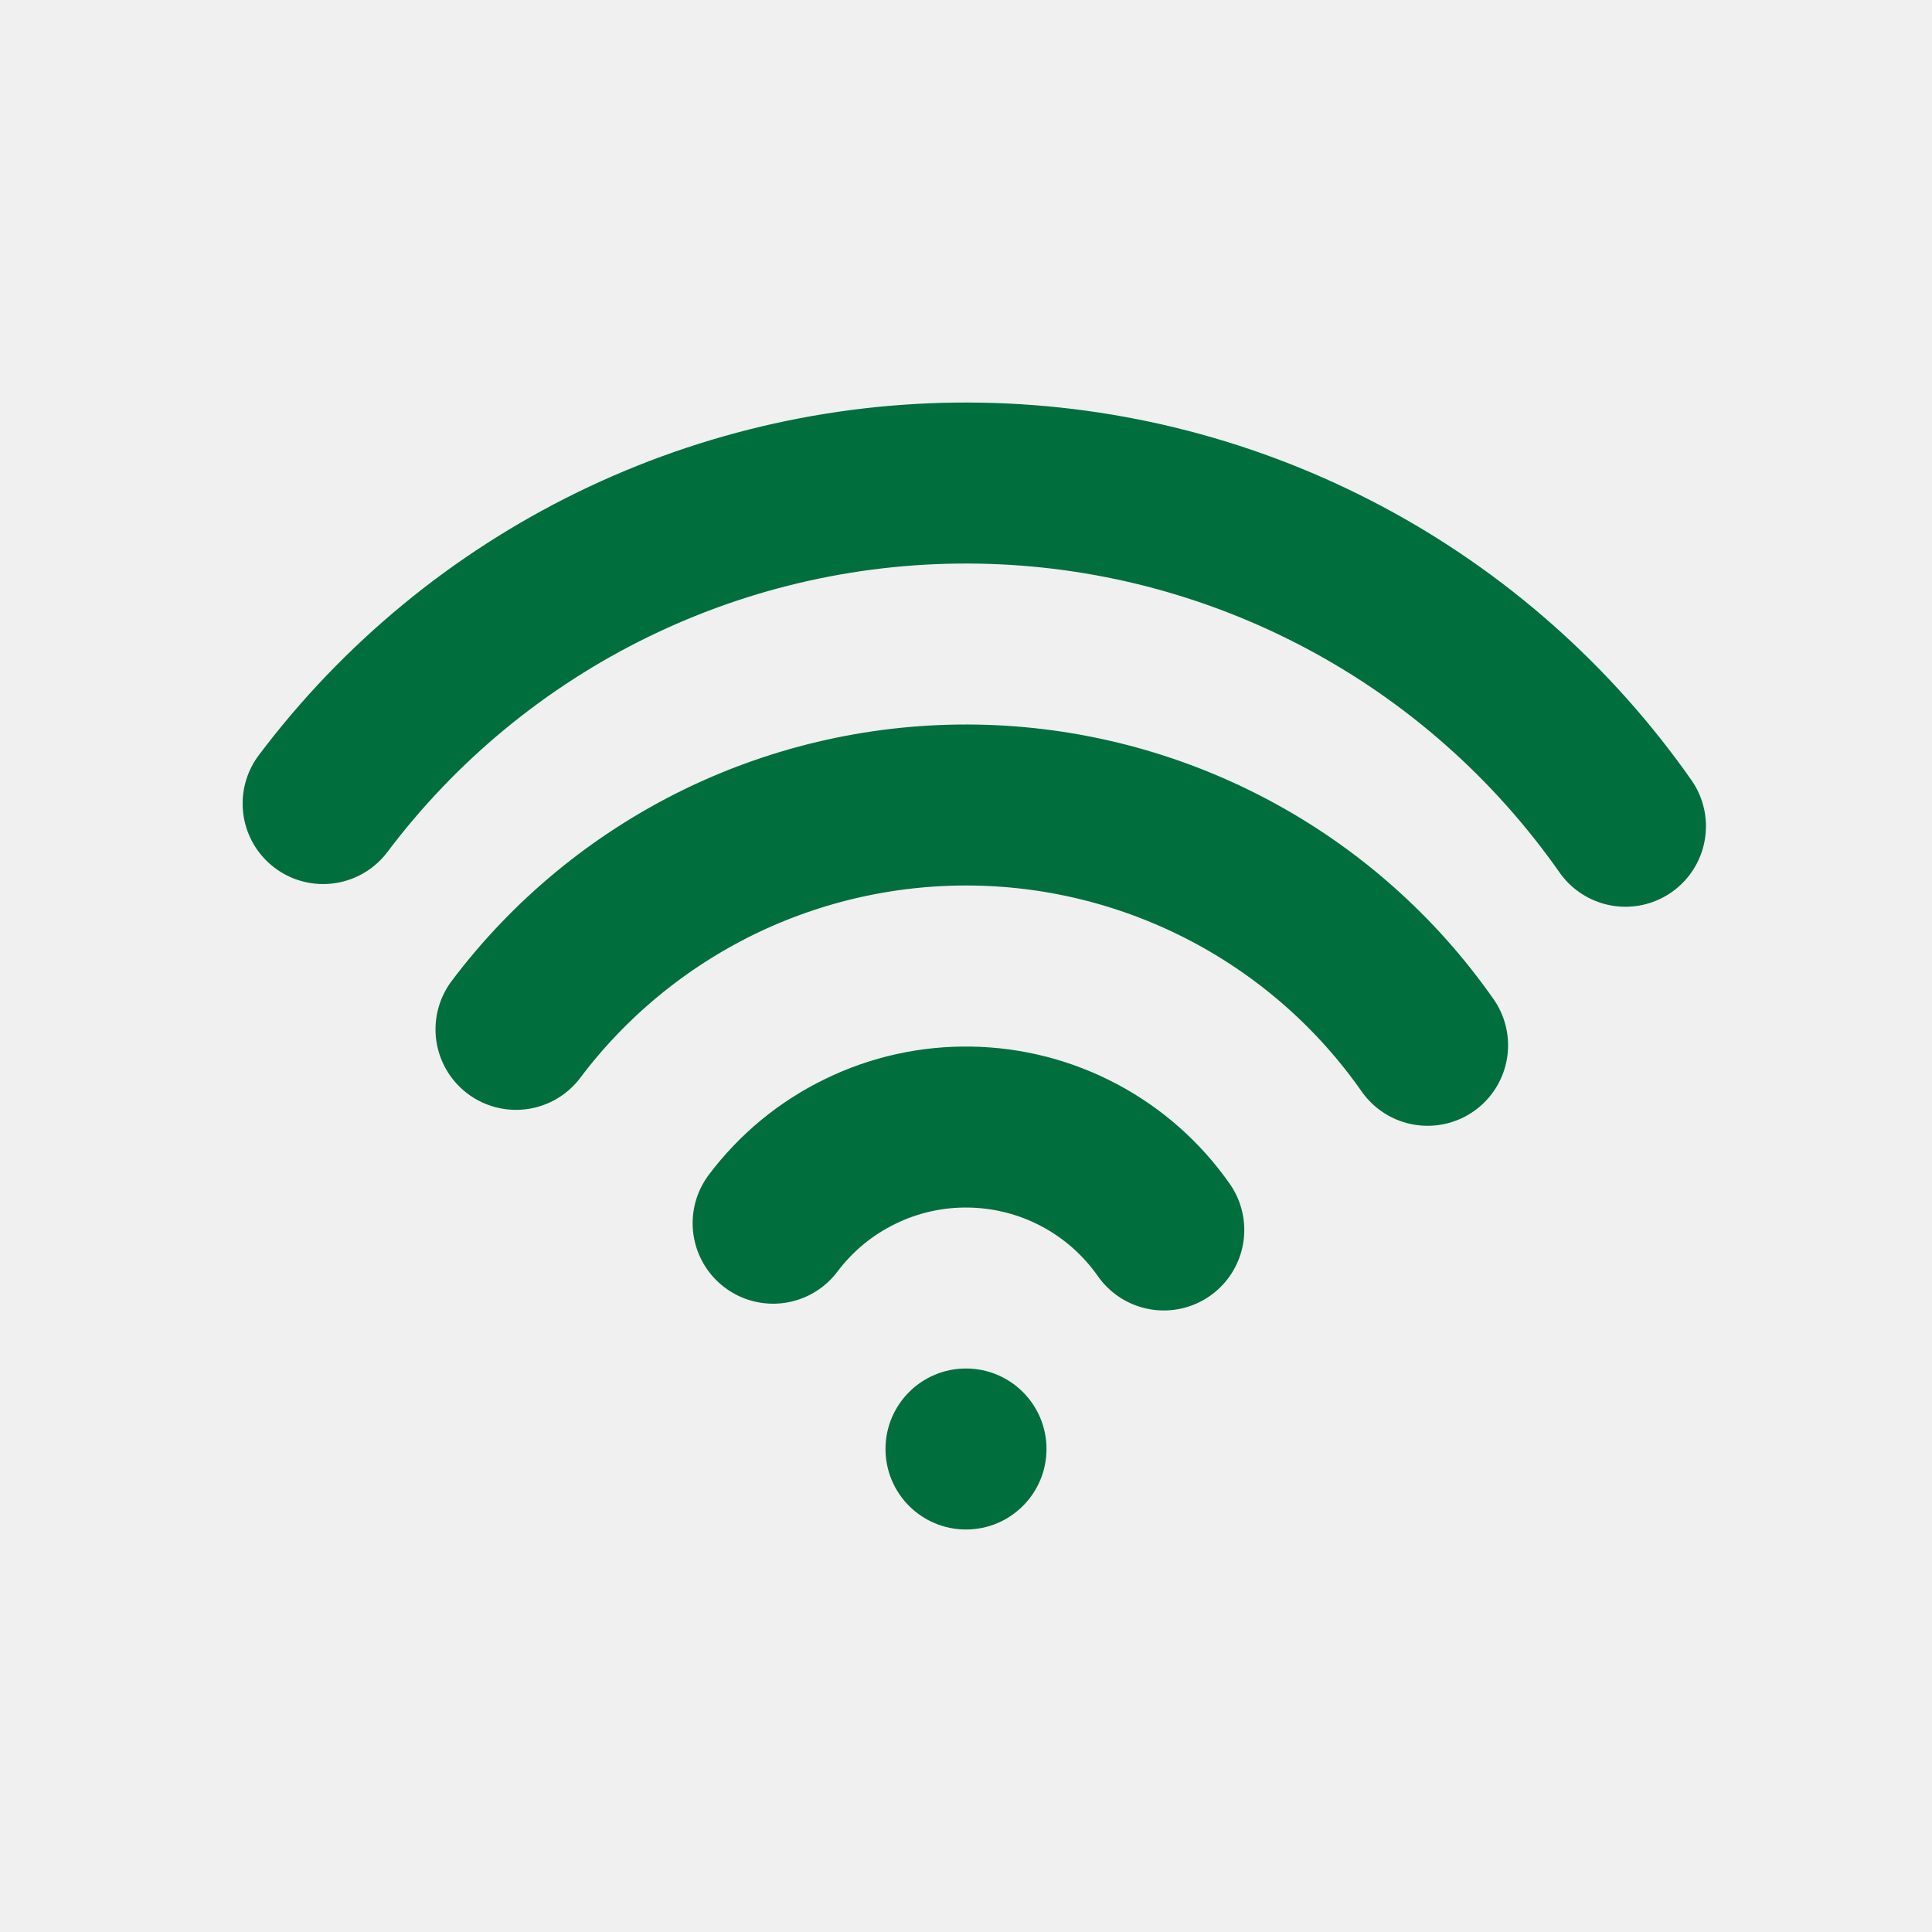
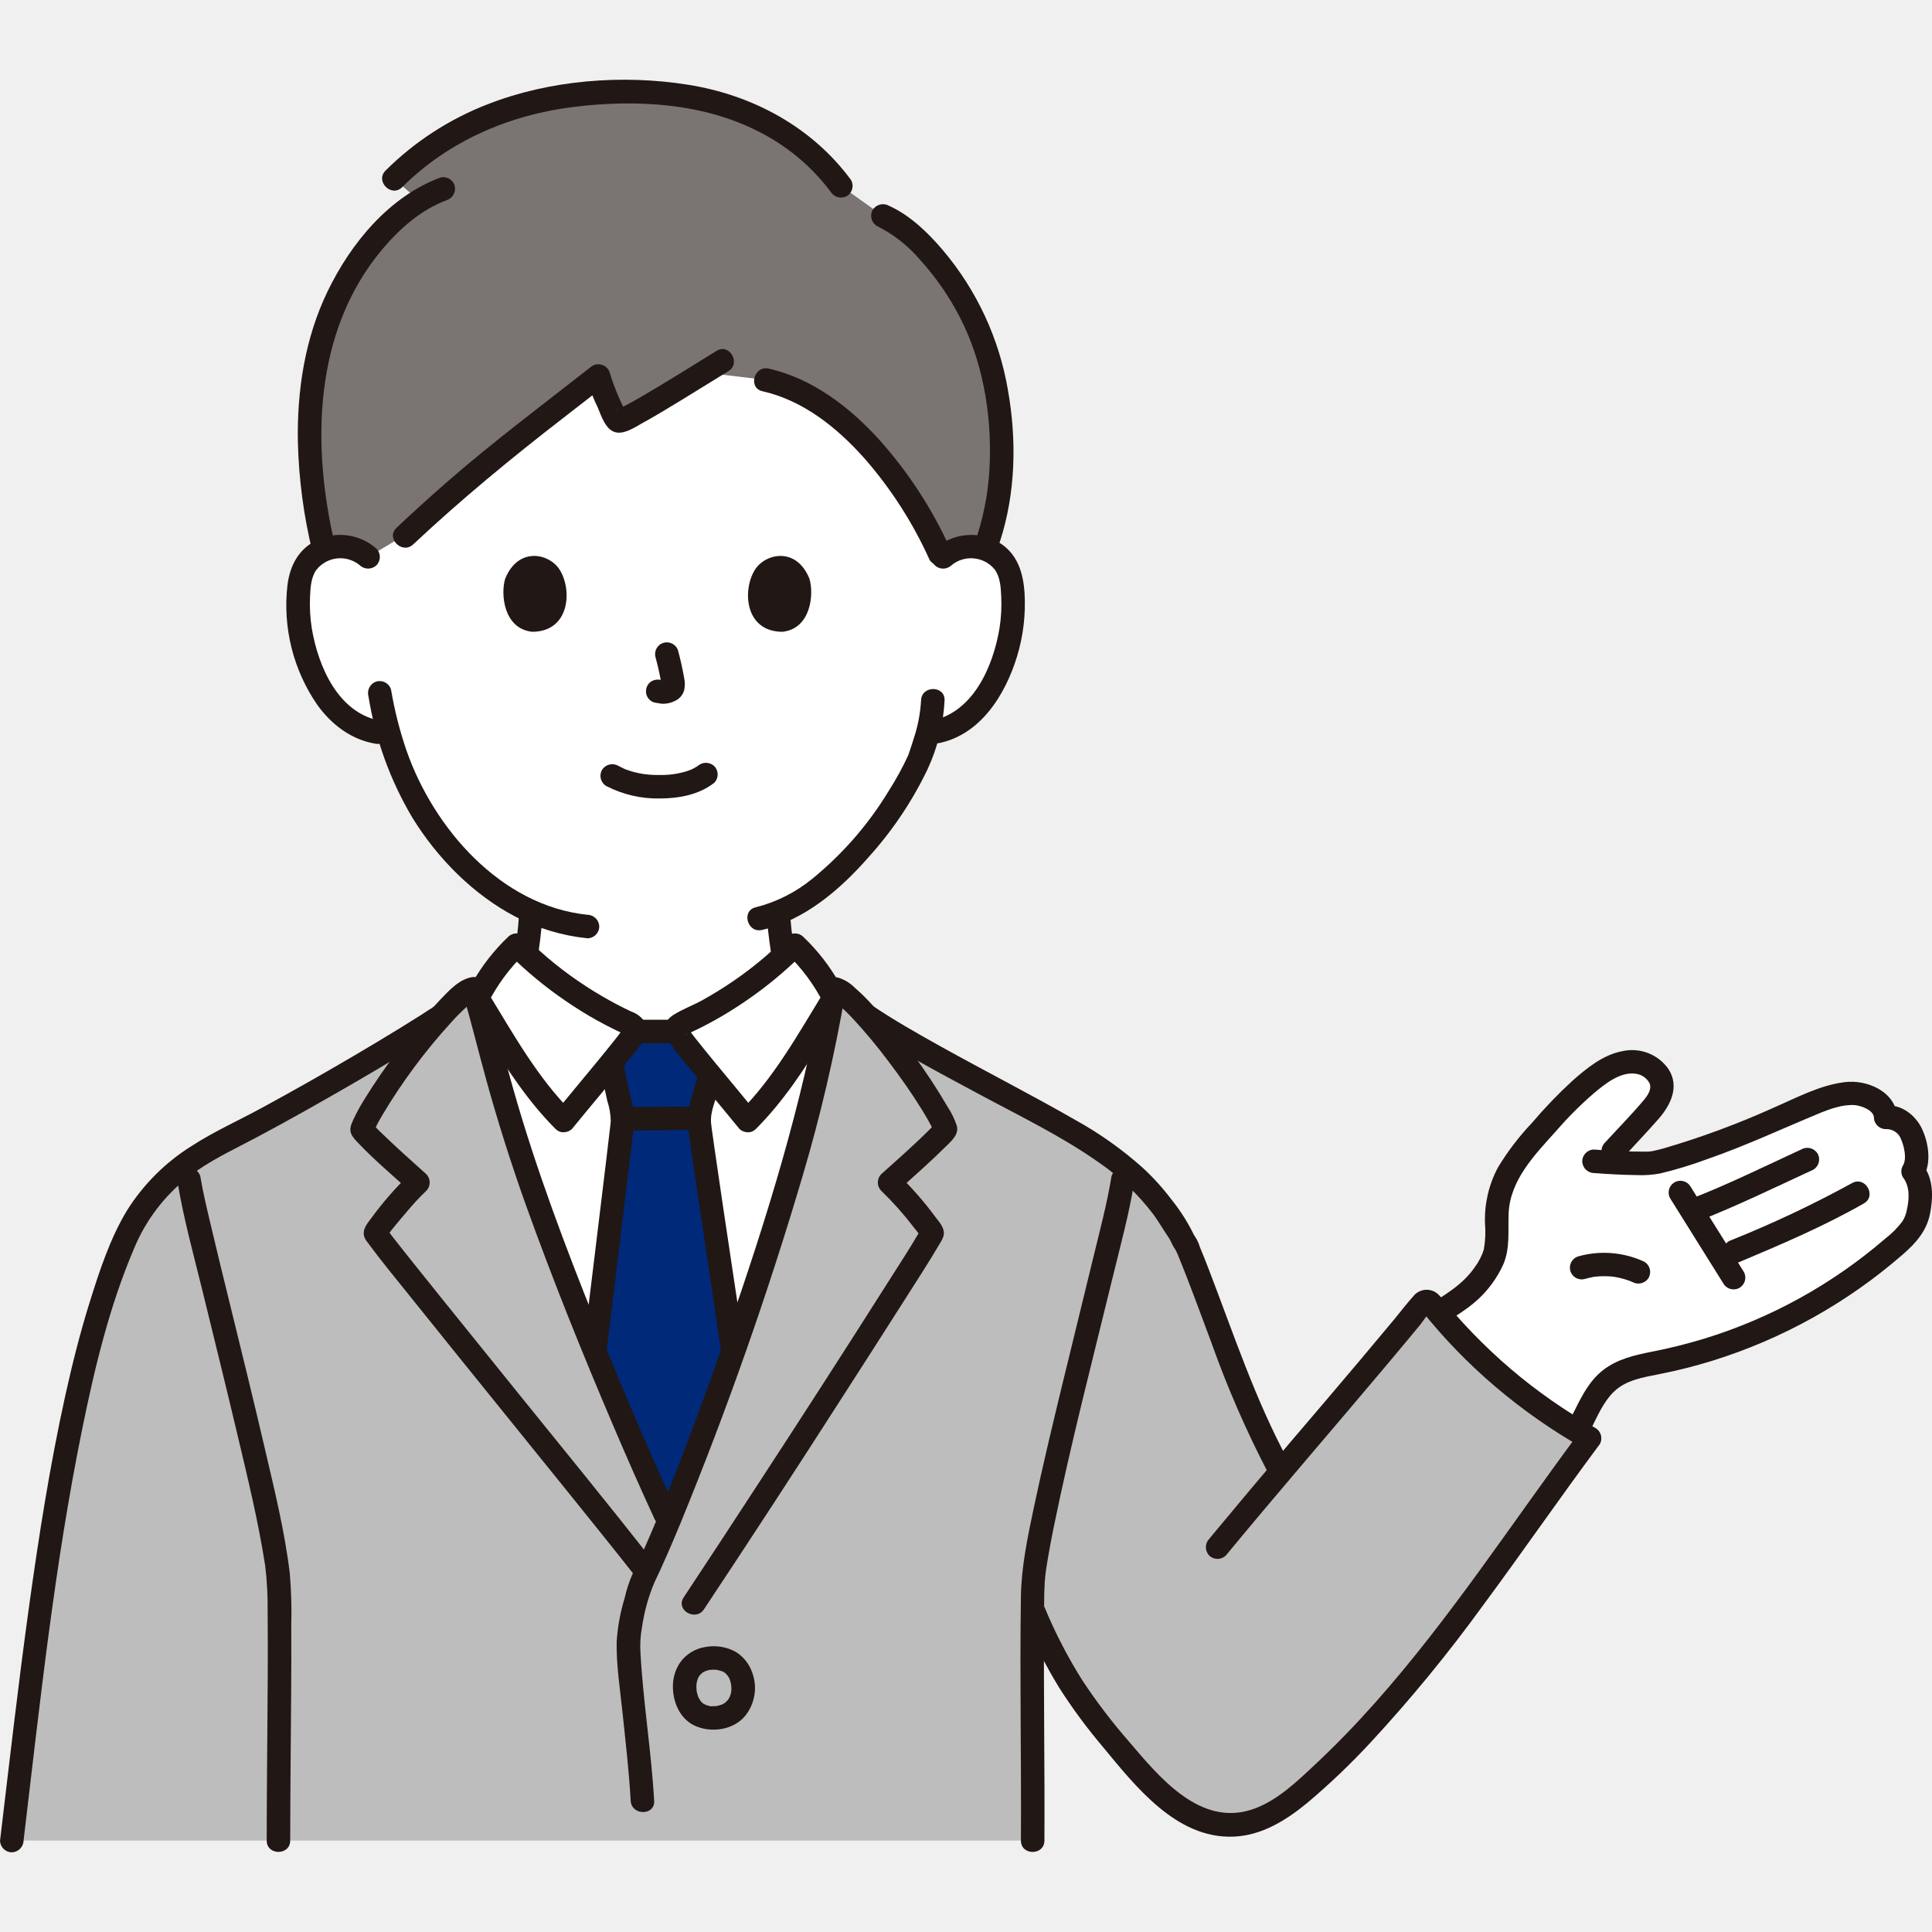
- <svg xmlns="http://www.w3.org/2000/svg" width="64px" height="64px" viewBox="0 0 24 24" fill="none">
+ <svg xmlns="http://www.w3.org/2000/svg" width="800px" height="800px" viewBox="0 -16.28 394.517 394.517" fill="#000000">
  <g id="SVGRepo_bgCarrier" stroke-width="0" />
  <g id="SVGRepo_tracerCarrier" stroke-linecap="round" stroke-linejoin="round" />
  <g id="SVGRepo_iconCarrier">
-     <circle cx="1" cy="1" r="1" transform="matrix(1 0 0 -1 11 19)" fill="#006F3D" />
-     <path d="M20.192 10.264C19.286 8.972 18.088 7.911 16.695 7.171C15.301 6.43 13.752 6.029 12.175 6.002C10.597 5.974 9.035 6.32 7.616 7.012C6.198 7.704 4.963 8.722 4.014 9.982M17.734 12.985C17.101 12.08 16.262 11.338 15.286 10.819C14.311 10.301 13.227 10.02 12.122 10.001C11.018 9.982 9.924 10.224 8.931 10.708C7.939 11.193 7.074 11.905 6.41 12.787M14.457 15.279C14.186 14.892 13.826 14.573 13.408 14.351C12.99 14.129 12.526 14.009 12.052 14.001C11.579 13.992 11.11 14.096 10.685 14.304C10.259 14.511 9.889 14.816 9.604 15.195" stroke="#006F3D" stroke-width="2" stroke-linecap="round" stroke-linejoin="round" />
+     <defs>
+       <style>.a{fill:#ffffff;}.b{fill:#211715;}.c{fill:#bdbdbd;}.d{fill:#7a7473;}.e{fill:#00297A;}</style>
+     </defs>
+     <path class="a" d="M336.64,262.318a18.938,18.938,0,0,0-7.528,2.834c-3.5,2.557-5.049,6.871-7.118,10.748a112.122,112.122,0,0,1-28.243-24.1c1.75-1.158,4.435-2.935,4.838-3.205,2.7-1.809,6.551-6.773,6.913-10.007s-.143-6.537.423-9.741c.936-5.289,4.624-9.607,8.171-13.64,3.644-4.144,7.326-8.322,11.774-11.588,2.282-1.674,4.92-3.141,7.749-3.064s5.753,2.229,5.77,5.059c.013,2.144-1.525,3.942-2.974,5.522l-9.04,9.854q4.591.32,9.189.3c2.909-.012,14.465-4.228,17.909-5.533,4.047-1.533,7.391-3.158,10.652-4.5,3.868-1.6,6.087-2.958,10.183-3.9,3.416-.784,5.426-.3,7.486,1.04a4.443,4.443,0,0,1,2.264,3.5c2.741-.414,4.966,2.164,5.582,4.192.834,2.747,1.035,5.306.02,6.843,2.631,3.2.987,9.079.546,10.163a12.687,12.687,0,0,1-3.607,4.441A104.951,104.951,0,0,1,338.752,261.9C338.052,262.037,337.346,262.173,336.64,262.318Z" />
+     <path class="b" d="M331.083,220.493c2.524-2.752,5.107-5.461,7.573-8.265,2.484-2.825,4.337-6.591,2.084-10.152a9.052,9.052,0,0,0-9.433-3.709c-3.931.716-7.347,3.505-10.254,6.085A96.111,96.111,0,0,0,312.842,213a53.221,53.221,0,0,0-6.952,9.1,22.538,22.538,0,0,0-2.655,11.369,20.87,20.87,0,0,1-.234,5.411,12.2,12.2,0,0,1-1.837,3.584c-2.57,3.762-6.365,5.765-10.145,8.266-2.565,1.7-.163,5.855,2.423,4.144,2.77-1.832,5.862-3.5,8.309-5.768a22.154,22.154,0,0,0,5.175-7.084c1.472-3.331,1-6.867,1.131-10.412.258-6.984,5.419-12.144,9.813-17.059a74.634,74.634,0,0,1,7.591-7.582c2.224-1.864,5.4-4.463,8.537-3.989a3.714,3.714,0,0,1,2.845,1.941c.526,1.3-.5,2.648-1.312,3.6-2.5,2.949-5.23,5.727-7.842,8.575-2.085,2.273,1.3,5.676,3.394,3.394Z" />
+     <path class="b" d="M325.5,223.255c2.88.231,5.766.376,8.656.418a21.143,21.143,0,0,0,4.86-.334,82.332,82.332,0,0,0,9.608-2.926c7.737-2.681,15.107-6.132,22.663-9.262,2.28-.945,4.964-1.949,7.472-1.764,1.237.092,3.805,1.02,3.9,2.5a2.423,2.423,0,0,0,2.4,2.4,3.167,3.167,0,0,1,3.184,2.176c.565,1.362,1.188,3.833.345,5.248a2.348,2.348,0,0,0,0,2.422c1.466,1.9,1.274,4.468.815,6.541a6.478,6.478,0,0,1-.937,2.464,18.561,18.561,0,0,1-3.513,3.526,102.844,102.844,0,0,1-37.033,20.44,108.481,108.481,0,0,1-10.613,2.636c-3.5.694-7.04,1.5-9.92,3.73-5.417,4.2-6.1,11.748-11.147,16.167-2.327,2.04,1.079,5.424,3.394,3.394a24.01,24.01,0,0,0,5.307-7.629c1.291-2.59,2.488-5.4,4.583-7.461,2.455-2.412,6.021-2.97,9.261-3.612a106.684,106.684,0,0,0,10.814-2.721,107.927,107.927,0,0,0,39.066-21.827c2.621-2.294,4.751-4.718,5.445-8.2.646-3.243.746-7.114-1.377-9.868v2.422c1.714-2.878,1.1-7.042-.278-9.942-1.311-2.761-4.221-5.038-7.4-4.7l2.4,2.4c-.327-5.26-6.161-7.779-10.806-7.194-5.129.646-9.875,3.222-14.563,5.254a171.444,171.444,0,0,1-22.24,8.231c-.765.212-1.534.414-2.311.573-.233.047-1.106.149-.429.094-.424.034-.84.039-1.267.038-3.452,0-6.9-.155-10.341-.431a2.42,2.42,0,0,0-2.4,2.4,2.449,2.449,0,0,0,2.4,2.4Z" />
+     <path class="b" d="M346.412,233.22c8.135-3.171,15.957-7,23.876-10.656a2.419,2.419,0,0,0,.861-3.284,2.455,2.455,0,0,0-3.283-.861c-7.542,3.484-14.984,7.153-22.73,10.172a2.471,2.471,0,0,0-1.676,2.952,2.418,2.418,0,0,0,2.952,1.677Z" />
+     <path class="b" d="M354.835,241.575c8.769-3.695,17.491-7.39,25.77-12.112,2.683-1.531.268-5.679-2.422-4.145a227.345,227.345,0,0,1-24.624,11.628,2.483,2.483,0,0,0-1.677,2.953,2.415,2.415,0,0,0,2.953,1.676Z" />
+     <path class="b" d="M323.613,244.886c.453-.128.908-.242,1.37-.334a5.95,5.95,0,0,1,.793-.137c-.43.024-.054.008.161-.013a16.869,16.869,0,0,1,2.816-.04c.2.014.4.038.6.053q.42.05-.038-.012c.133.019.266.04.4.062q.7.115,1.379.289t1.35.405c.19.066.377.14.567.208q.381.155-.015-.012c.123.054.246.109.368.165a2.459,2.459,0,0,0,3.284-.861,2.43,2.43,0,0,0-.861-3.284,19.483,19.483,0,0,0-13.45-1.117,2.4,2.4,0,0,0,1.276,4.628Z" />
+     <path class="b" d="M341.077,228.464l10.85,17.365a2.4,2.4,0,1,0,4.144-2.423l-10.85-17.364a2.4,2.4,0,1,0-4.144,2.422Z" />
+     <path class="c" d="M5.011,338.717c3.791-32.309,8.522-70.056,17.971-95.343A66.055,66.055,0,0,1,28,232.114c4.5-7.43,11.32-12.22,18.44-15.76,8.376-4.158,30.588-16.638,43.61-25.139,2.94-3.273,5.457-5.536,6.686-5.6,2.081,7,5.753,22.949,11.3,38.843,8.936,25.6,21.183,54.178,27.775,68.411l.673,1.62c7.77-18.691,18.1-47.788,25.237-71.75a336.142,336.142,0,0,0,8.615-37.122c1.236.142,3.66,2.321,6.491,5.46,10.883,7.37,32.235,17.887,43.662,24.655,7.47,4.42,14.45,10.1,18.95,17.53a27.88,27.88,0,0,1,2.37,3.97c.66.48,5.99,15.16,7.08,17.96,1.76,4.54,2.92,8.14,5.37,13.9,1.581,3.959,3.709,8.257,7.035,15.415,9.792-11.56,18.848-22.011,28.99-34.373a1.625,1.625,0,0,1,.863-.684c.541-.1,1,.379,1.343.807A111.923,111.923,0,0,0,324.6,277.415c-17.757,23.814-34.07,49.966-56.094,69.92-4.693,4.252-9.973,8.621-16.294,9.013-8.035.5-14.891-5.538-20.179-11.608-10-11.474-15.235-18.188-21.2-32.533q-.053,4.689-.062,9.6c-.01.36-.01.72-.01,1.08q0,3.075.01,6.24c.01,8.26.08,17.02.1,26.41,0,1.33.01,2.67,0,4.03,0,0-202.466,0-208.33,0C3.346,353.031,4.154,346.013,5.011,338.717Z" />
+     <path class="c" d="M210.886,355.534c0-14.259-.133-23.925-.121-33.744" />
+     <path class="a" d="M170.105,190.457c-.808-.363-3.826-1.544-4.179-1.675-5.421-1.959-5.209-5.452-5.9-9.348a77.252,77.252,0,0,1-1.09-9.4c14.869-6.067,26.878-26.138,28.955-31.777.311-.942.943-2.717,1.506-4.823l1.174-.182a14.741,14.741,0,0,0,6.859-3.092,22.241,22.241,0,0,0,5.753-7.55,35.005,35.005,0,0,0,3.569-18.554,11.68,11.68,0,0,0-1.223-4.7,8.261,8.261,0,0,0-5.94-3.949,8.751,8.751,0,0,0-7,2.048s2-48.03-57.764-48.03c-50,0-59.036,33.4-59.627,44.549a32.33,32.33,0,0,0-.028,3.481,8.751,8.751,0,0,0-7-2.048,8.261,8.261,0,0,0-5.94,3.949,11.68,11.68,0,0,0-1.223,4.7,35.005,35.005,0,0,0,3.569,18.554,22.254,22.254,0,0,0,5.753,7.55,14.741,14.741,0,0,0,6.859,3.092s.845.13,2.235.341A59.524,59.524,0,0,0,90.77,155.735c5.282,6.322,11.2,11.122,17.651,14.047a75.181,75.181,0,0,1-1.1,9.652c-.686,3.9-.474,7.389-5.895,9.348-.354.131-2.605,1.07-3.271,1.352,0,0-1.3,23.279,33.815,23.279S170.105,190.457,170.105,190.457Z" />
+     <path class="d" d="M117.884,3.062C104.8,4.554,91.341,9.262,80.43,20.243L85.652,24.7c-8.9,5.5-15.891,16.155-19.1,25.587-3.779,11.1-4.907,26.889-.421,45.547l.033.137a8.2,8.2,0,0,1,2.011-.568,8.751,8.751,0,0,1,7,2.048l7.5-4.468.617-.368C99.156,77.771,108,71.625,122.219,60.455c.086.99,3.257,8.915,4,9.217.914.372,10.079-5.294,17.538-9.9L156.344,61.3c5.783,1.265,11.21,4.407,16.1,8.611,8.662,7.454,15.628,18.247,19.875,27.849a8.566,8.566,0,0,1,7.277-2.356,8.236,8.236,0,0,1,1.525.379c4.35-11.175,4.987-27.364-.506-42.723-3.862-10.8-13.071-22.091-20.332-25.268l-8.571-6.109C163.3,10.159,149.275,3.094,131.327,2.545A93.614,93.614,0,0,0,117.884,3.062Z" />
+     <path class="b" d="M194.29,99.149a6.26,6.26,0,0,1,8.793.814c1.144,1.509,1.276,3.6,1.362,5.416a31.6,31.6,0,0,1-.349,6.648c-1.3,7.825-5.436,17.417-14.159,18.907a2.419,2.419,0,0,0-1.676,2.952,2.455,2.455,0,0,0,2.952,1.676c8.8-1.5,14.009-9.8,16.442-17.716a36.824,36.824,0,0,0,1.566-12.91c-.252-4.221-1.441-8.154-5.25-10.461a11.238,11.238,0,0,0-13.076,1.28,2.421,2.421,0,0,0,0,3.394,2.45,2.45,0,0,0,3.395,0Z" />
+     <path class="b" d="M188.085,126.734a30.114,30.114,0,0,1-1.477,7.732c-.261.859-.544,1.71-.83,2.561-.091.271-.187.539-.28.809-.028.079-.065.155-.093.234-.159.438.216-.482.027-.065a59.951,59.951,0,0,1-3.908,7.144,69.8,69.8,0,0,1-15.632,18,29.771,29.771,0,0,1-11.562,5.84c-3.01.689-1.736,5.318,1.276,4.628,8.673-1.988,15.937-8.232,21.667-14.763a75.392,75.392,0,0,0,12.119-18.011,37.917,37.917,0,0,0,3.493-14.107c.1-3.089-4.7-3.086-4.8,0Z" />
+     <path class="b" d="M76.87,95.755a11.211,11.211,0,0,0-11.508-2.037c-4.138,1.689-6.147,5.234-6.667,9.528a35.811,35.811,0,0,0,6.138,24.465c2.853,3.935,6.838,7.018,11.719,7.851a2.47,2.47,0,0,0,2.952-1.676,2.419,2.419,0,0,0-1.676-2.952c-8.723-1.49-12.856-11.082-14.159-18.907a31.489,31.489,0,0,1-.358-6.427c.075-1.836.18-3.931,1.272-5.489a6.233,6.233,0,0,1,8.893-.962,2.462,2.462,0,0,0,3.394,0,2.421,2.421,0,0,0,0-3.394Z" />
+     <path class="b" d="M75.228,125.832A70.148,70.148,0,0,0,84.2,150.677c5.082,8.264,12.425,15.728,21.074,20.238a40.6,40.6,0,0,0,14.693,4.405,2.416,2.416,0,0,0,2.4-2.4,2.454,2.454,0,0,0-2.4-2.4C102.3,168.7,88.555,152.887,83.007,136.976a78.238,78.238,0,0,1-3.151-12.42A2.419,2.419,0,0,0,76.9,122.88a2.454,2.454,0,0,0-1.676,2.952Z" />
+     <path class="b" d="M179.069,29.865a27.958,27.958,0,0,1,8.9,7.008,54.355,54.355,0,0,1,7.974,11.511c4.644,8.919,6.483,19.458,6.179,29.451a54.343,54.343,0,0,1-2.551,15.158c-.956,2.945,3.677,4.206,4.629,1.276,3.225-9.934,3.43-20.761,1.606-30.986A59.724,59.724,0,0,0,192.656,34.95c-3.07-3.635-6.768-7.257-11.164-9.23a2.475,2.475,0,0,0-3.284.861,2.42,2.42,0,0,0,.861,3.284Z" />
+     <path class="b" d="M89.9,19.985C79.44,23.9,71.678,33.346,66.921,43.159c-4.651,9.591-6.3,20.315-6.092,30.91a105.752,105.752,0,0,0,2.985,22.4c.716,3,5.345,1.732,4.629-1.276-4.859-20.395-4.5-43.765,9.621-60.567,3.541-4.212,7.89-8.063,13.109-10.016a2.466,2.466,0,0,0,1.676-2.952A2.419,2.419,0,0,0,89.9,19.985Z" />
+     <path class="b" d="M173.781,20.472C165.8,9.635,153.66,3.107,140.474,1.018c-13.412-2.125-28.13-.98-40.823,3.965A60.55,60.55,0,0,0,78.733,18.546c-2.188,2.186,1.2,5.581,3.394,3.394,9.478-9.469,22.021-14.823,35.236-16.416,12.542-1.513,26.034-.8,37.467,5.017A41.853,41.853,0,0,1,169.636,22.9a2.473,2.473,0,0,0,3.284.861,2.418,2.418,0,0,0,.861-3.284Z" />
+     <path class="b" d="M146.322,55.366c-5.007,3.073-9.971,6.219-15.048,9.177-1.014.59-2.032,1.174-3.066,1.729-.405.218-.813.432-1.225.635-.161.079-.322.155-.483.231-.294.14-.489.168-.042.026a1.524,1.524,0,0,0-.379.134c-.146.18-.418-.159.033.024a8.108,8.108,0,0,1,1.679.556c.127.1.3.492.042.018-.436-.805-.842-1.617-1.215-2.455-.439-.987-.842-1.975-1.29-3.164-.174-.464-.346-.928-.5-1.4-.1-.294-.347-1.5-.208-.424a2.44,2.44,0,0,0-4.1-1.7c-10,7.848-20.177,15.447-29.742,23.827q-4.981,4.365-9.8,8.91C78.721,93.613,82.12,97,84.372,94.889c9.787-9.18,20.087-17.663,30.7-25.863q4.433-3.425,8.846-6.874l-4.1-1.7A25.042,25.042,0,0,0,122,66.78c.762,1.794,1.681,4.923,3.934,5.261,1.773.266,3.744-1.1,5.224-1.914,2.7-1.483,5.336-3.088,7.965-4.693,3.214-1.961,6.409-3.954,9.618-5.923,2.628-1.613.22-5.766-2.423-4.145Z" />
+     <path class="b" d="M155.706,63.614c8.3,1.88,15.156,7.381,20.724,13.6a83.423,83.423,0,0,1,13.382,20.8,2.418,2.418,0,0,0,3.283.861,2.455,2.455,0,0,0,.861-3.283,87.156,87.156,0,0,0-14.417-22.083c-6.035-6.66-13.643-12.5-22.557-14.52-3.008-.682-4.292,3.945-1.276,4.628Z" />
+     <path class="b" d="M99.369,192.207c-.688.291-.132.055.026-.01l.717-.3q.626-.261,1.253-.519a28.521,28.521,0,0,0,2.937-1.261,9.312,9.312,0,0,0,4.281-4.925,26.556,26.556,0,0,0,1.055-5.12,88.043,88.043,0,0,0,1.146-9.562,2.4,2.4,0,0,0-4.8,0,76.126,76.126,0,0,1-.974,8.286,36.572,36.572,0,0,1-.916,4.739c-.065.209-.152.4-.014.088-.082.186-.173.369-.271.546s-.213.351-.326.525c-.234.363.1-.091-.085.1a5.67,5.67,0,0,1-2.027,1.438c-1.437.67-2.96,1.211-4.424,1.831a2.414,2.414,0,0,0-.861,3.284,2.464,2.464,0,0,0,3.283.861Z" />
+     <path class="b" d="M156.611,171.206c.23,3.2.713,6.356,1.214,9.523a18.188,18.188,0,0,0,1.477,5.676,10.1,10.1,0,0,0,5.54,4.521c.684.27,1.373.528,2.057.8q.669.264,1.337.533l.554.227c.5.2-.466-.207.1.045a2.476,2.476,0,0,0,3.283-.861,2.417,2.417,0,0,0-.861-3.284c-1.488-.659-3.011-1.25-4.531-1.833a9.271,9.271,0,0,1-2.159-1.108c.317.23-.181-.157-.24-.212-.161-.149-.305-.311-.457-.468-.371-.383.109.241-.128-.174-.116-.2-.237-.406-.354-.608-.047-.088-.09-.177-.131-.268q.144.358.05.115c-.069-.187-.135-.375-.193-.566-.119-.388-.212-.783-.293-1.181-.17-.834-.278-1.679-.41-2.52-.436-2.784-.857-5.542-1.059-8.356a2.459,2.459,0,0,0-2.4-2.4,2.419,2.419,0,0,0-2.4,2.4Z" />
+     <path class="a" d="M139.579,192.6l-.19.087c-.475.215-1,.478-1.157.976a1.2,1.2,0,0,0,.017.686c-2.932.007-6.045.012-8.7.016a1.21,1.21,0,0,0,.021-.7c-.153-.5-.682-.761-1.157-.976a79.45,79.45,0,0,1-22.927-15.979,39.461,39.461,0,0,0-8.138,11.081c2.166,7.783,5.656,22.251,10.69,36.674,8.936,25.6,21.183,54.178,27.775,68.411l.712,1.539c7.764-18.7,18.07-47.744,25.2-71.669a337.287,337.287,0,0,0,8.365-35.656,38.885,38.885,0,0,0-7.772-10.38A79.506,79.506,0,0,1,139.579,192.6Z" />
+     <path class="e" d="M138.294,290.084c3.54-8.8,7.487-19.358,11.362-30.384-2.892-19.557-6.917-45.9-6.9-47.06a18.535,18.535,0,0,1,1.2-5.45c.457-1.4.808-2.663,1.116-3.885-3.252-3.947-6.206-7.586-6.575-8.35a4.7,4.7,0,0,1-.246-.607c-2.936,0-6.047.009-8.7.018l-4.773,6.012c.027.123.044.246.071.369.466,2.364.914,4.729,1.468,7.093.1.457.219.923.334,1.389a12.241,12.241,0,0,1,.5,3.068c-.009.764-3.27,27.415-5.7,47.324,5.5,13.474,10.776,25.49,14.371,33.251l.826,1.275Q137.45,292.186,138.294,290.084Z" />
+     <path class="b" d="M175.611,193.146c7.706,5.2,16.011,9.531,24.186,13.935,8.273,4.458,16.937,8.612,24.63,14.047A47.77,47.77,0,0,1,235.57,231.77c.822,1.13,1.54,2.322,2.3,3.494.318.489.653.968.963,1.463.245.391.9,2.051,1.282,2.2-.05-.02-.336-.639-.213-.26a2.949,2.949,0,0,0,.2.378c.1.2.186.4.278.6.055.122.107.246.161.368s-.163-.4.04.1c2.414,5.873,4.57,11.86,6.8,17.806a208.271,208.271,0,0,0,11.561,26.541c1.473,2.716,5.619.3,4.145-2.423-6.763-12.465-11.178-25.934-16.261-39.129-.581-1.507-1.168-3.012-1.794-4.5a7.935,7.935,0,0,0-1.516-2.875l.617,1.059a37.561,37.561,0,0,0-4.9-7.9,48.805,48.805,0,0,0-5.85-6.475,75.1,75.1,0,0,0-13.686-9.73c-9.092-5.224-18.445-9.982-27.607-15.081-4.767-2.654-9.53-5.355-14.055-8.409-2.567-1.732-4.972,2.424-2.422,4.145Z" />
+     <path class="b" d="M213.272,359.564c.085-14.679-.186-29.357-.069-44.036.022-2.87-.043-5.768.128-8.634.026-.433.066-.865.111-1.3.029-.268.061-.536.093-.8a2.056,2.056,0,0,1,.05-.382c.454-3.044,1.023-6.067,1.638-9.083,3.489-17.08,7.9-33.971,12.02-50.906,1.548-6.36,3.307-12.751,4.353-19.22a2.473,2.473,0,0,0-1.676-2.952,2.418,2.418,0,0,0-2.952,1.676c-.9,5.561-2.377,11.056-3.7,16.526-2.081,8.6-4.219,17.194-6.3,25.8-2.055,8.485-4.092,16.979-5.9,25.522-1.265,5.991-2.515,11.987-2.6,18.125-.239,16.557.1,33.112.007,49.668-.018,3.089,4.782,3.093,4.8,0Z" />
+     <path class="b" d="M59.262,359.564c.008-10.082.129-20.162.194-30.243.03-4.575.046-9.15.02-13.725a93.775,93.775,0,0,0-.3-10.578c-1.029-8.595-3.14-17.094-5.1-25.513-2.3-9.882-4.729-19.733-7.149-29.586-1.3-5.308-2.611-10.616-3.861-15.937-.783-3.333-1.606-6.676-2.162-10.056a2.417,2.417,0,0,0-2.952-1.676,2.456,2.456,0,0,0-1.676,2.952c1.217,7.4,3.257,14.7,5.038,21.979,2.418,9.88,4.867,19.754,7.208,29.653,2.077,8.785,4.237,17.612,5.619,26.54a70.016,70.016,0,0,1,.511,9.4c.043,4.451.041,8.9.02,13.355-.052,11.144-.2,22.289-.212,33.434,0,3.088,4.8,3.093,4.8,0Z" />
+     <path class="b" d="M88.861,189.131l-.02.01a2.378,2.378,0,0,0-1.189,2.073v.01l2.4-2.4a2.392,2.392,0,0,0-1.231.327c-1.678.982.547-.223-.691.453-.671.366-1.3.839-1.95,1.249q-2.283,1.45-4.589,2.863-4.645,2.851-9.348,5.606-9.31,5.481-18.81,10.642c-4.744,2.581-9.741,4.815-14.278,7.751A41.647,41.647,0,0,0,25.93,230.9c-3.45,5.7-5.618,12.346-7.6,18.676-1.971,6.291-3.575,12.7-5,19.131C10.2,282.9,7.943,297.274,5.946,311.663,3.734,327.6,1.918,343.588.012,359.564a2.413,2.413,0,0,0,2.4,2.4,2.458,2.458,0,0,0,2.4-2.4c3.341-28.006,6.3-56.138,11.926-83.8,2.559-12.583,5.589-25.3,10.658-37.144a36.023,36.023,0,0,1,11.156-14.637c4.188-3.232,8.978-5.427,13.624-7.893,6.724-3.57,13.348-7.326,19.939-11.134q5.076-2.934,10.082-5.984,2.566-1.558,5.112-3.154a25.165,25.165,0,0,0,4.42-2.9l-1.7.7h.02a2.435,2.435,0,0,0,2.4-2.4v-.01l-1.189,2.072.02-.01c2.763-1.382.335-5.523-2.422-4.145Z" />
+     <path class="b" d="M127.305,214.58c5.151,0,10.3-.114,15.453-.116a2.4,2.4,0,0,0,0-4.8c-5.151,0-10.3.114-15.453.116a2.4,2.4,0,0,0,0,4.8Z" />
+     <path class="b" d="M123.994,208.478a13.857,13.857,0,0,1,.724,4.186c-.042.548-.119,1.1-.181,1.642-.249,2.176-.51,4.351-.77,6.526q-1.26,10.518-2.55,21.031-1.412,11.568-2.829,23.134-.562,4.6-1.123,9.192-.207,1.689-.411,3.379c-.166,1.361-.364,2.371.511,3.587,2.721,3.779,5.447,7.555,8.268,11.26s5.66,7.659,9.116,10.83a2.45,2.45,0,0,0,3.4,0c3.313-3.234,6-7.213,8.668-10.974q2.358-3.324,4.619-6.717.9-1.353,1.791-2.716c.615-.947,1.653-2.122,1.658-3.286a46.172,46.172,0,0,0-.857-6.423q-.684-4.848-1.4-9.691c-2.229-15.152-4.573-30.287-6.754-45.445q-.257-1.776-.5-3.554c-.1-.746.058.459-.01-.075-.026-.2-.053-.4-.078-.6-.033-.264-.074-.53-.094-.8-.175-2.35,1-4.7,1.635-6.92,1.059-3.67,1.714-7.436,2.888-11.075a2.422,2.422,0,0,0-2.315-3.038c-7.977,0-15.955.037-23.933.038a2.427,2.427,0,0,0-2.314,3.038c1.111,4.454,1.82,8.994,2.851,13.467.694,3.008,5.323,1.735,4.629-1.277-1.032-4.472-1.74-9.012-2.851-13.466l-2.315,3.038c7.978,0,15.956-.037,23.933-.038l-2.314-3.038c-.827,2.565-1.415,5.182-2.039,7.8-.657,2.761-1.713,5.428-2.308,8.2a12.974,12.974,0,0,0-.163,4.764c.58,4.385,1.242,8.76,1.891,13.135,1.915,12.916,3.878,25.825,5.773,38.744q.615,4.2,1.212,8.4.121.867.241,1.733c.033.237.065.474.1.711.09.656-.062-.472.02.149.1.739.194,1.477.279,2.216l.328-1.211c-2.47,3.907-5.067,7.738-7.74,11.507a71.426,71.426,0,0,1-7.919,10h3.4c-3.4-3.121-6.2-6.987-8.972-10.656-2.745-3.633-5.4-7.33-8.066-11.022l.328,1.211q1.694-14.081,3.439-28.156,2.01-16.44,3.991-32.884c.189-1.591.379-3.183.556-4.775a18.408,18.408,0,0,0-.8-6.368C127.912,204.2,123.282,205.469,123.994,208.478Z" />
+     <path class="a" d="M115.12,212.532c-7.363-7.316-12.185-16.179-17.624-25.032a39.232,39.232,0,0,1,7.991-10.795,79.45,79.45,0,0,0,22.927,15.979c.475.215,1,.478,1.157.976a1.835,1.835,0,0,1-.265,1.3C128.62,196.377,118.94,207.828,115.12,212.532Z" />
+     <path class="a" d="M152.683,212.532c7.363-7.316,12.185-16.179,17.624-25.032a39.248,39.248,0,0,0-7.99-10.795,79.468,79.468,0,0,1-22.928,15.979c-.475.215-1,.478-1.157.976a1.835,1.835,0,0,0,.265,1.3C139.183,196.377,148.863,207.828,152.683,212.532Z" />
+     <path class="b" d="M116.817,210.835c-7.134-7.145-12.012-16.009-17.248-24.546v2.423a37.936,37.936,0,0,1,7.615-10.31h-3.395a81.308,81.308,0,0,0,11.77,9.745q3.039,2.082,6.258,3.883,1.562.871,3.162,1.669.738.366,1.484.716.441.207.884.409a2.459,2.459,0,0,1,.284.147q.35.2-.132-.1l-.328-1.211c.025.317-.31.674-.521.965-.18.247-.366.49-.551.734.334-.439-.355.453-.459.584-1.3,1.641-2.621,3.258-3.949,4.873-2.75,3.345-5.536,6.659-8.268,10.019a2.471,2.471,0,0,0,0,3.394,2.417,2.417,0,0,0,3.394,0c3.977-4.891,8.082-9.679,12-14.618,1.56-1.966,4.325-4.728,2.693-7.434a5.448,5.448,0,0,0-2.624-1.906q-1.5-.7-2.972-1.478-3.231-1.7-6.294-3.7a75.515,75.515,0,0,1-12.436-10.09,2.447,2.447,0,0,0-3.395,0,40.424,40.424,0,0,0-7.355,9.434,8.325,8.325,0,0,0-1.3,2.74c-.157,1.166.639,2.106,1.212,3.048,1.032,1.7,2.053,3.4,3.086,5.1,4.08,6.708,8.414,13.319,13.986,18.9C115.608,216.418,119,213.025,116.817,210.835Z" />
+     <path class="b" d="M154.38,214.229c5.572-5.581,9.906-12.192,13.986-18.9,1.033-1.7,2.054-3.4,3.086-5.1a5.706,5.706,0,0,0,1.255-2.729c0-1.054-.822-2.164-1.337-3.059a40.481,40.481,0,0,0-7.356-9.434,2.443,2.443,0,0,0-3.394,0,74.708,74.708,0,0,1-10.98,9.12q-2.953,2.01-6.077,3.758c-1.929,1.077-4.08,1.867-5.954,3.02-3.605,2.217-.966,5.715.818,8,1.923,2.46,3.92,4.863,5.908,7.27,2.219,2.685,4.454,5.355,6.651,8.057a2.415,2.415,0,0,0,3.394,0,2.455,2.455,0,0,0,0-3.394c-2.731-3.36-5.518-6.674-8.268-10.019-1.3-1.586-2.6-3.173-3.878-4.783q-.207-.262-.413-.526c-.04-.051-.466-.607-.117-.148-.17-.224-.341-.448-.507-.675-.221-.3-.591-.692-.565-1.024l-.328,1.211c-.112.23-.429.2.008.021.285-.118.563-.261.843-.391q.745-.346,1.483-.71,1.6-.79,3.162-1.657,3.315-1.838,6.444-3.987a81.308,81.308,0,0,0,11.77-9.745H160.62a37.938,37.938,0,0,1,7.614,10.31v-2.423c-5.236,8.537-10.114,17.4-17.248,24.546C148.8,213.024,152.194,216.419,154.38,214.229Z" />
+     <path class="c" d="M135.814,292.871c-6.592-14.233-18.839-42.807-27.775-68.411-5.549-15.9-9.221-31.85-11.305-38.847-3.818.184-20.16,21.766-22.815,28.66-.175.453,7.816,7.664,11.433,10.908-1.935,1.737-8.58,9.531-8.7,10.318-.092.616,42.68,53.013,54.924,68.587Z" />
+     <path class="c" d="M128.367,318.142a68.788,68.788,0,0,1,2.521-11.116c7.587-15.213,21.777-53.881,30.836-84.285a335.972,335.972,0,0,0,8.616-37.131c3.943.445,20.106,21.811,22.745,28.663.174.453-7.817,7.664-11.434,10.908,1.933,1.733,8.581,9.531,8.7,10.318.093.616-31.747,50.142-48.663,75.627Z" />
+     <path class="b" d="M133.274,302.389c-9.2-11.7-18.627-23.238-27.983-34.82q-7.764-9.612-15.513-19.235-2.993-3.721-5.97-7.454-1.124-1.411-2.242-2.827-.462-.587-.923-1.175l-.373-.477c-.134-.173-.717-.934-.158-.2-.378-.5-.746-1-1.125-1.495-.058-.076-.153-.307-.233-.348-.007,0-.012-.036-.019-.036a2.344,2.344,0,0,1,.243,1.772q-.322.711-.151.381c.14-.082.328-.509.418-.637s.708-.94.443-.6c.354-.455.717-.9,1.082-1.348q1.075-1.312,2.188-2.594a51.193,51.193,0,0,1,4.091-4.418,2.418,2.418,0,0,0,0-3.394c-3.13-2.809-6.272-5.612-9.29-8.542-.5-.488-1.007-.977-1.484-1.492-.15-.162-.286-.355-.447-.506.444.415.3.425.19.223q-.036,2.409.292,1.55c.068-.167.035-.088-.1.234a13.869,13.869,0,0,0,.8-1.629c.36-.681.742-1.35,1.135-2.012a116.329,116.329,0,0,1,13.828-18.641,42.505,42.505,0,0,1,3.652-3.663c.158-.137.985-.77.4-.347.206-.149.409-.3.625-.435.2-.123.407-.216.6-.335.251-.151-.62.244-.262.119.233-.081.645-.065-.251.009l-2.314-1.762c1.8,6.072,3.276,12.238,4.971,18.339q3.521,12.674,7.939,25.05c5.509,15.347,11.6,30.486,18.012,45.479,2.716,6.356,5.493,12.687,8.4,18.96a2.421,2.421,0,0,0,3.284.861,2.456,2.456,0,0,0,.861-3.284c-5.684-12.284-10.959-24.764-16.006-37.322-6.339-15.773-12.364-31.694-17.022-48.053-2.016-7.079-3.717-14.249-5.806-21.306a2.431,2.431,0,0,0-2.314-1.762c-2.813.233-5.108,2.827-6.938,4.74a112.661,112.661,0,0,0-8.33,10.016,121.93,121.93,0,0,0-7.178,10.42,37.53,37.53,0,0,0-2.163,3.994c-.472,1.047-.9,2.048-.276,3.158A7.575,7.575,0,0,0,73,216.967c3.319,3.518,7.06,6.683,10.658,9.911v-3.394a69.033,69.033,0,0,0-7.872,9.019c-.942,1.227-2.071,2.619-1.2,4.229a6.222,6.222,0,0,0,.485.71c2.782,3.781,5.793,7.406,8.728,11.067,10.592,13.214,21.269,26.36,31.9,39.546,4.748,5.893,9.507,11.779,14.185,17.728a2.413,2.413,0,0,0,3.394,0,2.46,2.46,0,0,0,0-3.394Z" />
+     <path class="b" d="M133.58,351.435c-.575-10.129-2.252-20.17-2.8-30.3a21.045,21.045,0,0,1,.326-5.173,36.949,36.949,0,0,1,2.51-9.069c1.924-4,3.662-8.08,5.358-12.176a735.325,735.325,0,0,0,24.952-70.971,324.09,324.09,0,0,0,8.725-37.49l-2.952,1.676c.114.017.686.163.207.018-.459-.139.114.063.246.146.205.128.4.263.6.4.484.319-.247-.239.316.249a42.052,42.052,0,0,1,3.183,3.08,108.364,108.364,0,0,1,7.229,8.7c2.405,3.184,4.72,6.45,6.81,9.85.767,1.247,1.511,2.515,2.151,3.832a4.261,4.261,0,0,0,.343.742l-.125-.3q.2.584.187-.675c.045-.276.243-1.126.061-.693.258-.615.185-.237-.078.054-.246.271-.505.532-.763.791-3.235,3.256-6.7,6.294-10.119,9.358a2.419,2.419,0,0,0,0,3.394,66.669,66.669,0,0,1,6.609,7.416c.253.312.505.626.752.943-.276-.354.28.374.346.465.14.194.262.408.409.594.031.039.07.157.107.178q.171.33-.152-.381l.01-1.217c-.008.041.393-.729.126-.326-.1.153-.181.326-.273.486-2.059,3.573-4.339,7.03-6.547,10.512q-13.208,20.824-26.7,41.466-7.47,11.478-15.026,22.9c-1.713,2.581,2.443,4.987,4.145,2.423q14.451-21.776,28.548-43.782,6.368-9.88,12.678-19.8c2.353-3.706,4.767-7.389,6.978-11.182a6.337,6.337,0,0,0,.695-1.408c.418-1.522-.773-2.807-1.626-3.911a68.4,68.4,0,0,0-7.684-8.775v3.394c3.308-2.968,6.648-5.919,9.807-9.046,1.126-1.115,2.688-2.419,2.244-4.2a17.264,17.264,0,0,0-1.96-4.009A118.932,118.932,0,0,0,178.4,189.239a39.871,39.871,0,0,0-3.864-3.837,8.066,8.066,0,0,0-3.557-2.1c-1.182-.172-2.71.276-2.952,1.676-4.187,24.218-11.489,47.623-19.537,70.8-4.047,11.655-8.289,23.252-12.923,34.687-1.69,4.171-3.394,8.233-5.3,12.335q-.526,1.133-1.074,2.256a26.9,26.9,0,0,0-1.638,5,38.149,38.149,0,0,0-1.628,8.938c-.082,4.76.683,9.6,1.179,14.324.634,6.029,1.335,12.063,1.679,18.117.174,3.071,4.975,3.091,4.8,0Z" />
+     <path class="b" d="M142.2,328.206c0-.262.02-.521.039-.783.037-.493-.116.6-.014.12.028-.127.049-.256.079-.383.06-.255.144-.5.225-.748.151-.46-.265.522-.039.094.081-.153.156-.309.245-.458.068-.112.143-.218.214-.328.263-.4-.388.418-.049.074a5.046,5.046,0,0,0,.58-.559c-.254.378-.307.224-.037.05.08-.052.162-.1.244-.148a1.987,1.987,0,0,0,.391-.2q-.516.21-.152.068c.1-.036.2-.07.3-.1a2.932,2.932,0,0,1,.98-.223c-.6-.059-.09.019.088.008.194-.012.39-.021.584-.018s.37.024.555.035c.6.037-.509-.128.054.014.088.022,1.085.307,1.085.308-.035.05-.519-.252-.024,0,.129.067.256.139.379.217.254.16.259.345-.023-.047a1.625,1.625,0,0,0,.213.18c.2.177.361.445.568.6-.4-.3-.214-.288-.054-.042a5.5,5.5,0,0,1,.276.476c.112.215.114.507-.009-.069.028.13.1.267.145.395a7.136,7.136,0,0,1,.222.826,3.029,3.029,0,0,0,.076.429c-.2-.537-.04-.322-.019-.053a8.061,8.061,0,0,1,.026.958c0,.089-.012.179-.017.268-.013.288-.158.2.041-.254a5.06,5.06,0,0,0-.139.674,4.221,4.221,0,0,0-.222.678c-.063-.087.27-.584.045-.127q-.109.224-.237.437c-.065.108-.138.211-.206.317-.254.4.387-.432.063-.079-.179.195-.363.378-.552.563-.35.342.474-.309.058-.037-.117.076-.231.157-.352.23-.082.049-.165.1-.25.141-.588.311.3-.07-.107.063a8.981,8.981,0,0,1-.926.266c-.19.04-.583.239-.046.023a1.938,1.938,0,0,1-.55.042c-.214.01-.936.115-1.1-.026l.3.044q-.163-.024-.324-.057a5.755,5.755,0,0,1-.607-.158l-.143-.049q-.363-.138.164.078c-.091-.107-.375-.187-.5-.263a2.114,2.114,0,0,0-.343-.226q.458.364.17.127l-.1-.087c-.1-.088-.191-.18-.281-.276-.06-.063-.118-.127-.174-.193q-.235-.288.136.182c-.126-.261-.333-.5-.469-.758-.057-.11-.1-.235-.163-.341.369.614.09.213.014-.009a7.669,7.669,0,0,1-.228-.827c-.025-.117-.041-.237-.068-.353-.1-.41.053.683.009.061-.019-.257-.036-.511-.038-.769a2.4,2.4,0,0,0-4.8,0c.021,3.046,1.377,6.345,4.219,7.783,3.316,1.678,8.034,1.108,10.492-1.83a9.069,9.069,0,0,0,1.465-8.959,7.992,7.992,0,0,0-3.351-4.171,9.33,9.33,0,0,0-6.12-1,7.778,7.778,0,0,0-5.223,3.166,8.665,8.665,0,0,0-1.482,5.014,2.4,2.4,0,0,0,4.8,0Z" />
+     <path class="b" d="M250.314,301.363c10.811-13.11,21.951-25.942,32.881-38.951q2.252-2.679,4.487-5.369,1.182-1.422,2.359-2.849c.585-.708,1.5-2.323,2.32-2.67l-1.211.328q-.931-.423-.354.1c.134.166.268.332.4.5q.473.579.954,1.152.823.982,1.671,1.944,1.766,2.006,3.624,3.924,3.792,3.912,7.951,7.444a116.077,116.077,0,0,0,17.99,12.57l-.861-3.284c-13.784,18.5-26.376,37.962-41.739,55.235-3.841,4.319-7.85,8.49-12.07,12.441-3.779,3.538-7.874,7.555-12.872,9.278-10.751,3.708-19.1-6.531-25.258-13.751a117.811,117.811,0,0,1-9.5-12.445,99.234,99.234,0,0,1-7.783-15.024,2.415,2.415,0,0,0-3.284-.861,2.465,2.465,0,0,0-.861,3.284,100.417,100.417,0,0,0,7.233,14.158,111.193,111.193,0,0,0,8.682,11.757c6.7,8.082,15.055,18.911,26.747,18.492,5.88-.21,10.908-3.4,15.306-7.045a145.4,145.4,0,0,0,12.659-12.09,302.062,302.062,0,0,0,23.064-28.109c8.059-10.881,15.736-22.039,23.826-32.9a2.419,2.419,0,0,0-.861-3.284,109.5,109.5,0,0,1-17.344-12.1q-4.059-3.472-7.775-7.321-1.781-1.845-3.475-3.77a47.789,47.789,0,0,0-3.5-4.09,3.462,3.462,0,0,0-5.134.374c-1.351,1.5-2.575,3.129-3.862,4.68q-3.446,4.152-6.926,8.273-7.041,8.344-14.142,16.639-8.435,9.915-16.74,19.938a2.469,2.469,0,0,0,0,3.394,2.419,2.419,0,0,0,3.394,0Z" />
+     <path class="b" d="M123.8,144.227a22.9,22.9,0,0,0,11.03,2.543c3.9-.025,7.9-.768,11.025-3.206a2.415,2.415,0,0,0,0-3.395,2.463,2.463,0,0,0-3.4,0c.7-.54.04-.046-.138.068q-.341.218-.7.405c-.141.074-.924.42-.384.2q-.476.192-.964.35a17.6,17.6,0,0,1-5.808.776,18.357,18.357,0,0,1-5.545-.747c-.353-.105-.7-.231-1.045-.351-.114-.039-.224-.089-.337-.131.589.218.075.033-.037-.019-.433-.2-.858-.416-1.281-.639a2.451,2.451,0,0,0-3.283.861,2.426,2.426,0,0,0,.861,3.283Z" />
+     <path class="b" d="M133.856,117.926a52.874,52.874,0,0,1,1.248,5.71l-.086-.638a3.407,3.407,0,0,1,.022.788l.086-.638a1.978,1.978,0,0,1-.087.355l.242-.574a1.481,1.481,0,0,1-.125.228l.375-.486a1.122,1.122,0,0,1-.187.184l.486-.375a3.482,3.482,0,0,1-.452.239l.573-.242a3.33,3.33,0,0,1-.762.223l.638-.086a3,3,0,0,1-.715,0l.638.086c-.27-.038-.535-.1-.805-.14a2.655,2.655,0,0,0-1.849.242,2.4,2.4,0,0,0-.861,3.284,2.3,2.3,0,0,0,1.434,1.1c.567.076,1.118.222,1.694.247a5.322,5.322,0,0,0,2.438-.571,3.4,3.4,0,0,0,1.92-2.257,5.89,5.89,0,0,0-.027-2.49c-.311-1.839-.736-3.663-1.209-5.467a2.4,2.4,0,0,0-4.629,1.276Z" />
+     <path class="b" d="M103.157,101.9c-.954,3.1-.332,10.226,5.538,10.833,7.759-.047,8.172-8.664,5.56-12.716C112.116,96.7,105.828,95.316,103.157,101.9Z" />
+     <path class="b" d="M165.289,101.9c.953,3.1.332,10.226-5.538,10.833-7.759-.047-8.172-8.665-5.561-12.717C156.329,96.7,162.617,95.316,165.289,101.9Z" />
  </g>
</svg>
